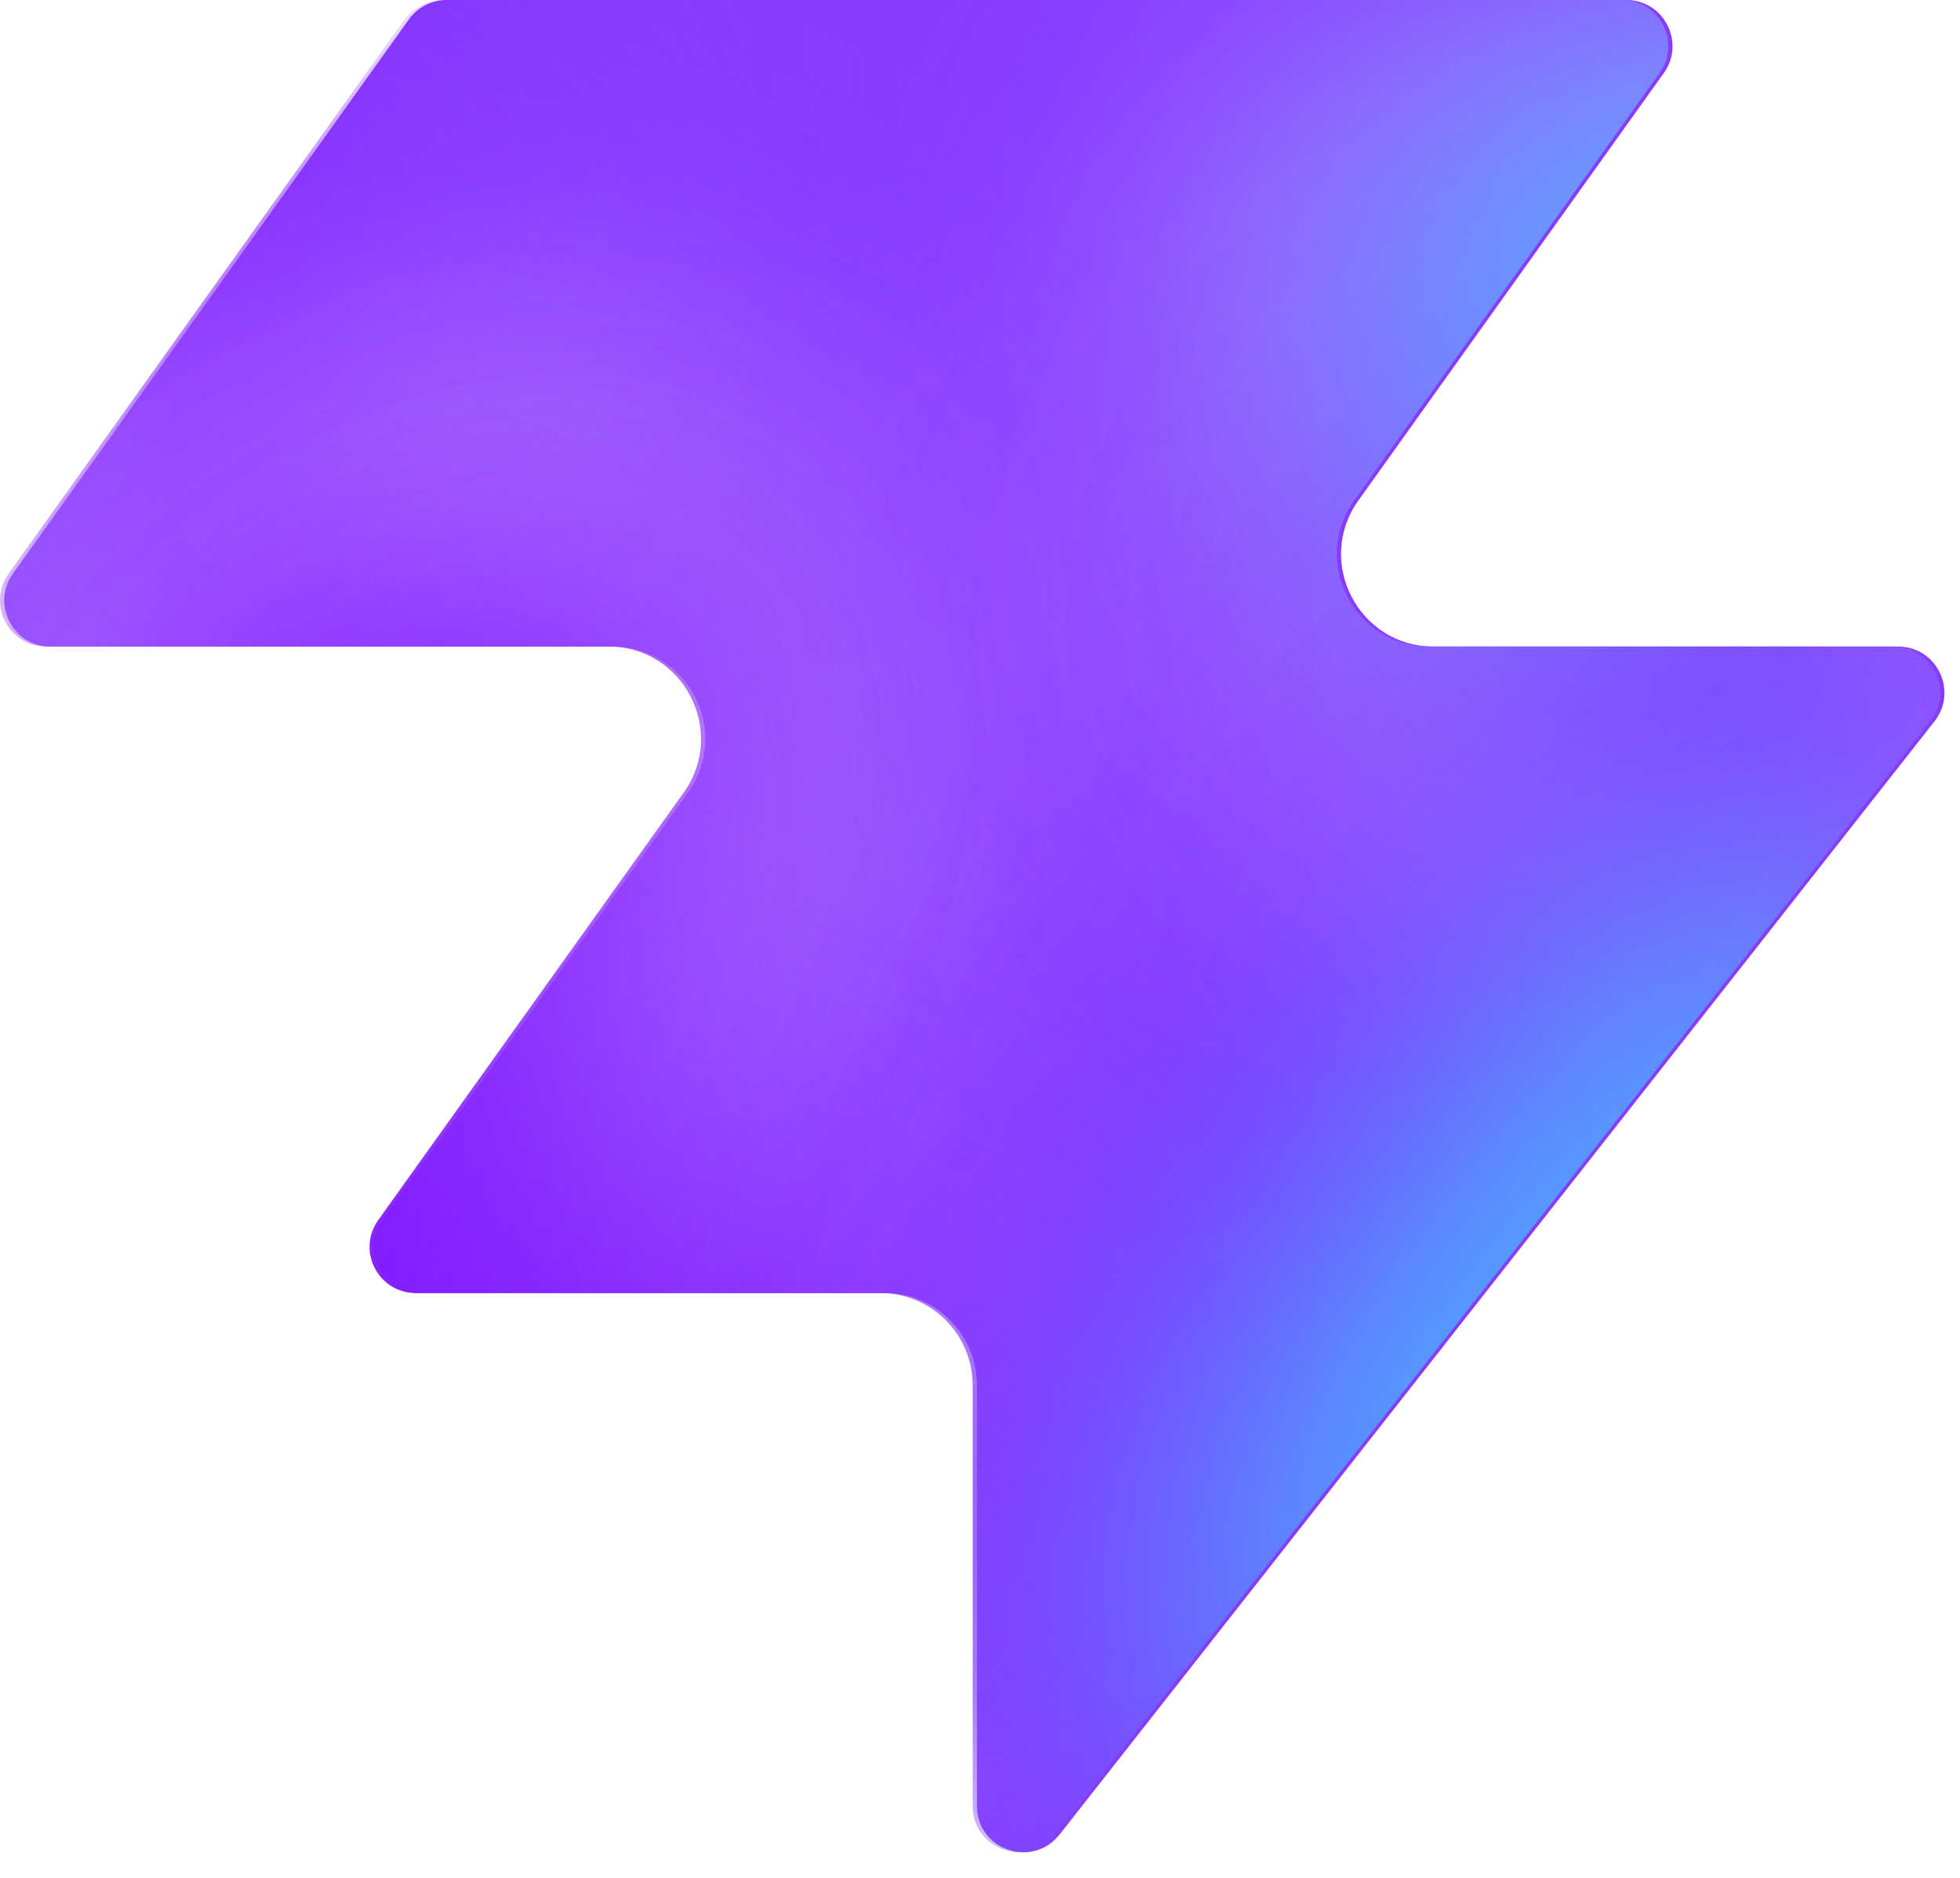
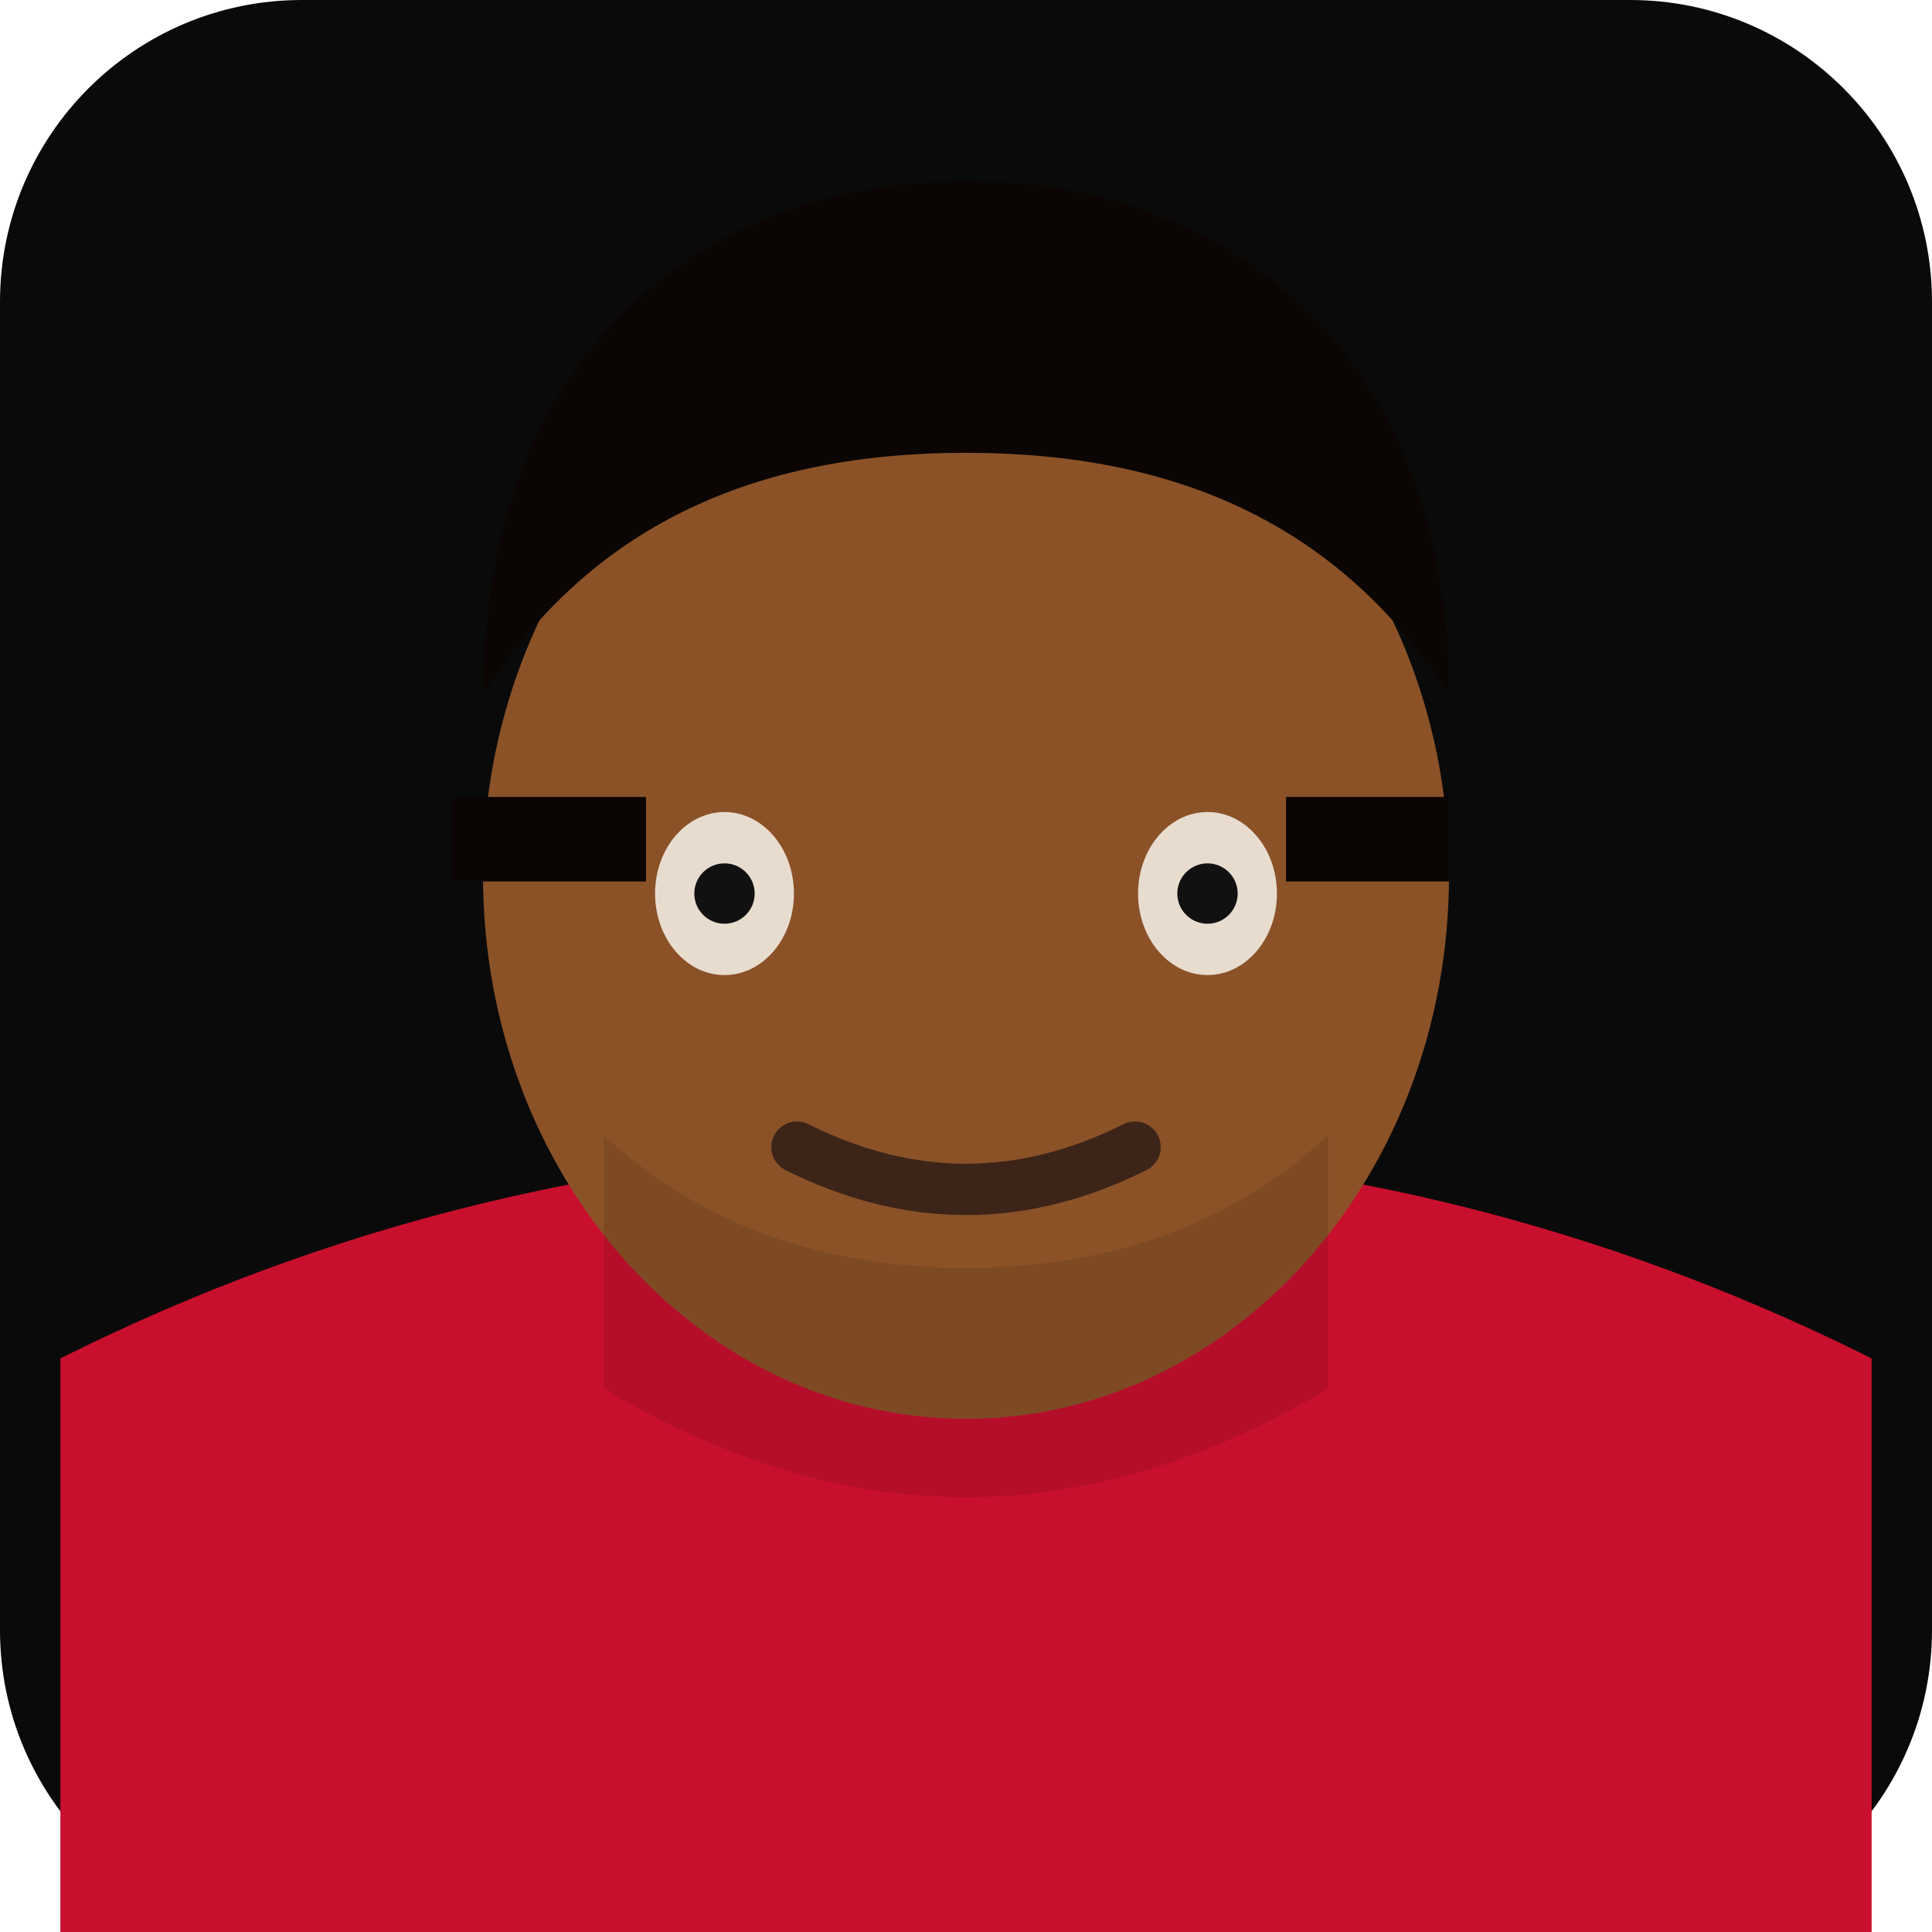
- <svg xmlns="http://www.w3.org/2000/svg" width="48" height="46" fill="none" viewBox="0 0 48 46">
-   <path fill="#863bff" d="M25.946 44.938c-.664.845-2.021.375-2.021-.698V33.937a2.26 2.26 0 0 0-2.262-2.262H10.287c-.92 0-1.456-1.04-.92-1.788l7.48-10.471c1.07-1.497 0-3.578-1.842-3.578H1.237c-.92 0-1.456-1.04-.92-1.788L10.013.474c.214-.297.556-.474.92-.474h28.894c.92 0 1.456 1.04.92 1.788l-7.48 10.471c-1.07 1.498 0 3.579 1.842 3.579h11.377c.943 0 1.473 1.088.89 1.83L25.947 44.94z" style="fill:#863bff;fill:color(display-p3 .525 .23 1);fill-opacity:1" />
-   <mask id="a" width="48" height="46" x="0" y="0" maskUnits="userSpaceOnUse" style="mask-type:alpha">
-     <path fill="#000" d="M25.842 44.938c-.664.844-2.021.375-2.021-.698V33.937a2.26 2.26 0 0 0-2.262-2.262H10.183c-.92 0-1.456-1.04-.92-1.788l7.48-10.471c1.07-1.498 0-3.579-1.842-3.579H1.133c-.92 0-1.456-1.04-.92-1.787L9.91.473c.214-.297.556-.474.92-.474h28.894c.92 0 1.456 1.04.92 1.788l-7.48 10.471c-1.07 1.498 0 3.578 1.842 3.578h11.377c.943 0 1.473 1.088.89 1.832L25.843 44.94z" style="fill:#000;fill-opacity:1" />
-   </mask>
-   <g mask="url(#a)">
-     <g filter="url(#b)">
-       <ellipse cx="5.508" cy="14.704" fill="#ede6ff" rx="5.508" ry="14.704" style="fill:#ede6ff;fill:color(display-p3 .927 .903 1);fill-opacity:1" transform="matrix(.00324 1 1 -.00324 -4.47 31.516)" />
-     </g>
-     <g filter="url(#c)">
-       <ellipse cx="10.399" cy="29.851" fill="#ede6ff" rx="10.399" ry="29.851" style="fill:#ede6ff;fill:color(display-p3 .927 .903 1);fill-opacity:1" transform="matrix(.00324 1 1 -.00324 -39.328 7.883)" />
-     </g>
-     <g filter="url(#d)">
-       <ellipse cx="5.508" cy="30.487" fill="#7e14ff" rx="5.508" ry="30.487" style="fill:#7e14ff;fill:color(display-p3 .492 .077 1);fill-opacity:1" transform="rotate(89.814 -25.913 -14.639)scale(1 -1)" />
-     </g>
-     <g filter="url(#e)">
-       <ellipse cx="5.508" cy="30.599" fill="#7e14ff" rx="5.508" ry="30.599" style="fill:#7e14ff;fill:color(display-p3 .492 .077 1);fill-opacity:1" transform="rotate(89.814 -32.644 -3.334)scale(1 -1)" />
-     </g>
-     <g filter="url(#f)">
-       <ellipse cx="5.508" cy="30.599" fill="#7e14ff" rx="5.508" ry="30.599" style="fill:#7e14ff;fill:color(display-p3 .492 .077 1);fill-opacity:1" transform="matrix(.00324 1 1 -.00324 -34.34 30.47)" />
-     </g>
-     <g filter="url(#g)">
-       <ellipse cx="14.072" cy="22.078" fill="#ede6ff" rx="14.072" ry="22.078" style="fill:#ede6ff;fill:color(display-p3 .927 .903 1);fill-opacity:1" transform="rotate(93.35 24.506 48.493)scale(-1 1)" />
-     </g>
-     <g filter="url(#h)">
-       <ellipse cx="3.47" cy="21.501" fill="#7e14ff" rx="3.47" ry="21.501" style="fill:#7e14ff;fill:color(display-p3 .492 .077 1);fill-opacity:1" transform="rotate(89.009 28.708 47.59)scale(-1 1)" />
-     </g>
-     <g filter="url(#i)">
-       <ellipse cx="3.47" cy="21.501" fill="#7e14ff" rx="3.47" ry="21.501" style="fill:#7e14ff;fill:color(display-p3 .492 .077 1);fill-opacity:1" transform="rotate(89.009 28.708 47.59)scale(-1 1)" />
-     </g>
-     <g filter="url(#j)">
-       <ellipse cx=".387" cy="8.972" fill="#7e14ff" rx="4.407" ry="29.108" style="fill:#7e14ff;fill:color(display-p3 .492 .077 1);fill-opacity:1" transform="rotate(39.51 .387 8.972)" />
-     </g>
-     <g filter="url(#k)">
-       <ellipse cx="47.523" cy="-6.092" fill="#7e14ff" rx="4.407" ry="29.108" style="fill:#7e14ff;fill:color(display-p3 .492 .077 1);fill-opacity:1" transform="rotate(37.892 47.523 -6.092)" />
-     </g>
-     <g filter="url(#l)">
-       <ellipse cx="41.412" cy="6.333" fill="#47bfff" rx="5.971" ry="9.665" style="fill:#47bfff;fill:color(display-p3 .28 .748 1);fill-opacity:1" transform="rotate(37.892 41.412 6.333)" />
-     </g>
-     <g filter="url(#m)">
-       <ellipse cx="-1.879" cy="38.332" fill="#7e14ff" rx="4.407" ry="29.108" style="fill:#7e14ff;fill:color(display-p3 .492 .077 1);fill-opacity:1" transform="rotate(37.892 -1.88 38.332)" />
-     </g>
-     <g filter="url(#n)">
-       <ellipse cx="-1.879" cy="38.332" fill="#7e14ff" rx="4.407" ry="29.108" style="fill:#7e14ff;fill:color(display-p3 .492 .077 1);fill-opacity:1" transform="rotate(37.892 -1.88 38.332)" />
-     </g>
-     <g filter="url(#o)">
-       <ellipse cx="35.651" cy="29.907" fill="#7e14ff" rx="4.407" ry="29.108" style="fill:#7e14ff;fill:color(display-p3 .492 .077 1);fill-opacity:1" transform="rotate(37.892 35.651 29.907)" />
-     </g>
-     <g filter="url(#p)">
-       <ellipse cx="38.418" cy="32.4" fill="#47bfff" rx="5.971" ry="15.297" style="fill:#47bfff;fill:color(display-p3 .28 .748 1);fill-opacity:1" transform="rotate(37.892 38.418 32.4)" />
-     </g>
-   </g>
-   <defs>
-     <filter id="b" width="60.045" height="41.654" x="-19.77" y="16.149" color-interpolation-filters="sRGB" filterUnits="userSpaceOnUse">
-       <feFlood flood-opacity="0" result="BackgroundImageFix" />
-       <feBlend in="SourceGraphic" in2="BackgroundImageFix" result="shape" />
-       <feGaussianBlur result="effect1_foregroundBlur_2002_17158" stdDeviation="7.659" />
-     </filter>
-     <filter id="c" width="90.34" height="51.437" x="-54.613" y="-7.533" color-interpolation-filters="sRGB" filterUnits="userSpaceOnUse">
-       <feFlood flood-opacity="0" result="BackgroundImageFix" />
-       <feBlend in="SourceGraphic" in2="BackgroundImageFix" result="shape" />
-       <feGaussianBlur result="effect1_foregroundBlur_2002_17158" stdDeviation="7.659" />
-     </filter>
-     <filter id="d" width="79.355" height="29.4" x="-49.64" y="2.03" color-interpolation-filters="sRGB" filterUnits="userSpaceOnUse">
-       <feFlood flood-opacity="0" result="BackgroundImageFix" />
-       <feBlend in="SourceGraphic" in2="BackgroundImageFix" result="shape" />
-       <feGaussianBlur result="effect1_foregroundBlur_2002_17158" stdDeviation="4.596" />
-     </filter>
-     <filter id="e" width="79.579" height="29.4" x="-45.045" y="20.029" color-interpolation-filters="sRGB" filterUnits="userSpaceOnUse">
-       <feFlood flood-opacity="0" result="BackgroundImageFix" />
-       <feBlend in="SourceGraphic" in2="BackgroundImageFix" result="shape" />
-       <feGaussianBlur result="effect1_foregroundBlur_2002_17158" stdDeviation="4.596" />
-     </filter>
-     <filter id="f" width="79.579" height="29.4" x="-43.513" y="21.178" color-interpolation-filters="sRGB" filterUnits="userSpaceOnUse">
-       <feFlood flood-opacity="0" result="BackgroundImageFix" />
-       <feBlend in="SourceGraphic" in2="BackgroundImageFix" result="shape" />
-       <feGaussianBlur result="effect1_foregroundBlur_2002_17158" stdDeviation="4.596" />
-     </filter>
-     <filter id="g" width="74.749" height="58.852" x="15.756" y="-17.901" color-interpolation-filters="sRGB" filterUnits="userSpaceOnUse">
-       <feFlood flood-opacity="0" result="BackgroundImageFix" />
-       <feBlend in="SourceGraphic" in2="BackgroundImageFix" result="shape" />
-       <feGaussianBlur result="effect1_foregroundBlur_2002_17158" stdDeviation="7.659" />
-     </filter>
-     <filter id="h" width="61.377" height="25.362" x="23.548" y="2.284" color-interpolation-filters="sRGB" filterUnits="userSpaceOnUse">
-       <feFlood flood-opacity="0" result="BackgroundImageFix" />
-       <feBlend in="SourceGraphic" in2="BackgroundImageFix" result="shape" />
-       <feGaussianBlur result="effect1_foregroundBlur_2002_17158" stdDeviation="4.596" />
-     </filter>
-     <filter id="i" width="61.377" height="25.362" x="23.548" y="2.284" color-interpolation-filters="sRGB" filterUnits="userSpaceOnUse">
-       <feFlood flood-opacity="0" result="BackgroundImageFix" />
-       <feBlend in="SourceGraphic" in2="BackgroundImageFix" result="shape" />
-       <feGaussianBlur result="effect1_foregroundBlur_2002_17158" stdDeviation="4.596" />
-     </filter>
-     <filter id="j" width="56.045" height="63.649" x="-27.636" y="-22.853" color-interpolation-filters="sRGB" filterUnits="userSpaceOnUse">
-       <feFlood flood-opacity="0" result="BackgroundImageFix" />
-       <feBlend in="SourceGraphic" in2="BackgroundImageFix" result="shape" />
-       <feGaussianBlur result="effect1_foregroundBlur_2002_17158" stdDeviation="4.596" />
-     </filter>
-     <filter id="k" width="54.814" height="64.646" x="20.116" y="-38.415" color-interpolation-filters="sRGB" filterUnits="userSpaceOnUse">
-       <feFlood flood-opacity="0" result="BackgroundImageFix" />
-       <feBlend in="SourceGraphic" in2="BackgroundImageFix" result="shape" />
-       <feGaussianBlur result="effect1_foregroundBlur_2002_17158" stdDeviation="4.596" />
-     </filter>
-     <filter id="l" width="33.541" height="35.313" x="24.641" y="-11.323" color-interpolation-filters="sRGB" filterUnits="userSpaceOnUse">
-       <feFlood flood-opacity="0" result="BackgroundImageFix" />
-       <feBlend in="SourceGraphic" in2="BackgroundImageFix" result="shape" />
-       <feGaussianBlur result="effect1_foregroundBlur_2002_17158" stdDeviation="4.596" />
-     </filter>
-     <filter id="m" width="54.814" height="64.646" x="-29.286" y="6.009" color-interpolation-filters="sRGB" filterUnits="userSpaceOnUse">
-       <feFlood flood-opacity="0" result="BackgroundImageFix" />
-       <feBlend in="SourceGraphic" in2="BackgroundImageFix" result="shape" />
-       <feGaussianBlur result="effect1_foregroundBlur_2002_17158" stdDeviation="4.596" />
-     </filter>
-     <filter id="n" width="54.814" height="64.646" x="-29.286" y="6.009" color-interpolation-filters="sRGB" filterUnits="userSpaceOnUse">
-       <feFlood flood-opacity="0" result="BackgroundImageFix" />
-       <feBlend in="SourceGraphic" in2="BackgroundImageFix" result="shape" />
-       <feGaussianBlur result="effect1_foregroundBlur_2002_17158" stdDeviation="4.596" />
-     </filter>
-     <filter id="o" width="54.814" height="64.646" x="8.244" y="-2.416" color-interpolation-filters="sRGB" filterUnits="userSpaceOnUse">
-       <feFlood flood-opacity="0" result="BackgroundImageFix" />
-       <feBlend in="SourceGraphic" in2="BackgroundImageFix" result="shape" />
-       <feGaussianBlur result="effect1_foregroundBlur_2002_17158" stdDeviation="4.596" />
-     </filter>
-     <filter id="p" width="39.409" height="43.623" x="18.713" y="10.588" color-interpolation-filters="sRGB" filterUnits="userSpaceOnUse">
-       <feFlood flood-opacity="0" result="BackgroundImageFix" />
-       <feBlend in="SourceGraphic" in2="BackgroundImageFix" result="shape" />
-       <feGaussianBlur result="effect1_foregroundBlur_2002_17158" stdDeviation="4.596" />
-     </filter>
-   </defs>
+ <svg xmlns="http://www.w3.org/2000/svg" viewBox="0 0 32 32" width="32" height="32">
+   <rect width="32" height="32" rx="5" fill="#0a0a0a" />
+   <path fill="#c8102e" d="M1 32V22.5C6 20 11 19 16 19s10 1 15 3.5V32" />
+   <path fill="#f0f0f0" d="M12 19h8v1.2h-8z" />
+   <ellipse cx="16" cy="14.5" rx="8" ry="9" fill="#8b5228" />
+   <path fill="#0b0604" d="M8 11.5C8 6 11.5 3 16 3s8 3 8 8.5c-1.8-2.8-4.5-4-8-4s-6.2 1.2-8 4" />
+   <path fill="#0b0604" d="M7.5 13.2h3.2v1.4H7.5zm13.8 0H24v1.4h-2.7z" />
+   <ellipse cx="12" cy="14.8" rx="1.15" ry="1.35" fill="#e8dccf" />
+   <ellipse cx="20" cy="14.8" rx="1.15" ry="1.35" fill="#e8dccf" />
+   <circle cx="12" cy="14.8" r="0.5" fill="#111" />
+   <circle cx="20" cy="14.8" r="0.5" fill="#111" />
+   <path fill="none" stroke="#3d2418" stroke-width="0.85" stroke-linecap="round" d="M13.2 19q2.8 1.4 5.6 0" />
+   <path fill="#00000018" d="M16 21c-2.5 0-4.5-.8-6-2.2V23c2 1.2 4 1.8 6 1.8s4-.6 6-1.8v-4.2c-1.5 1.4-3.5 2.2-6 2.2z" />
</svg>
